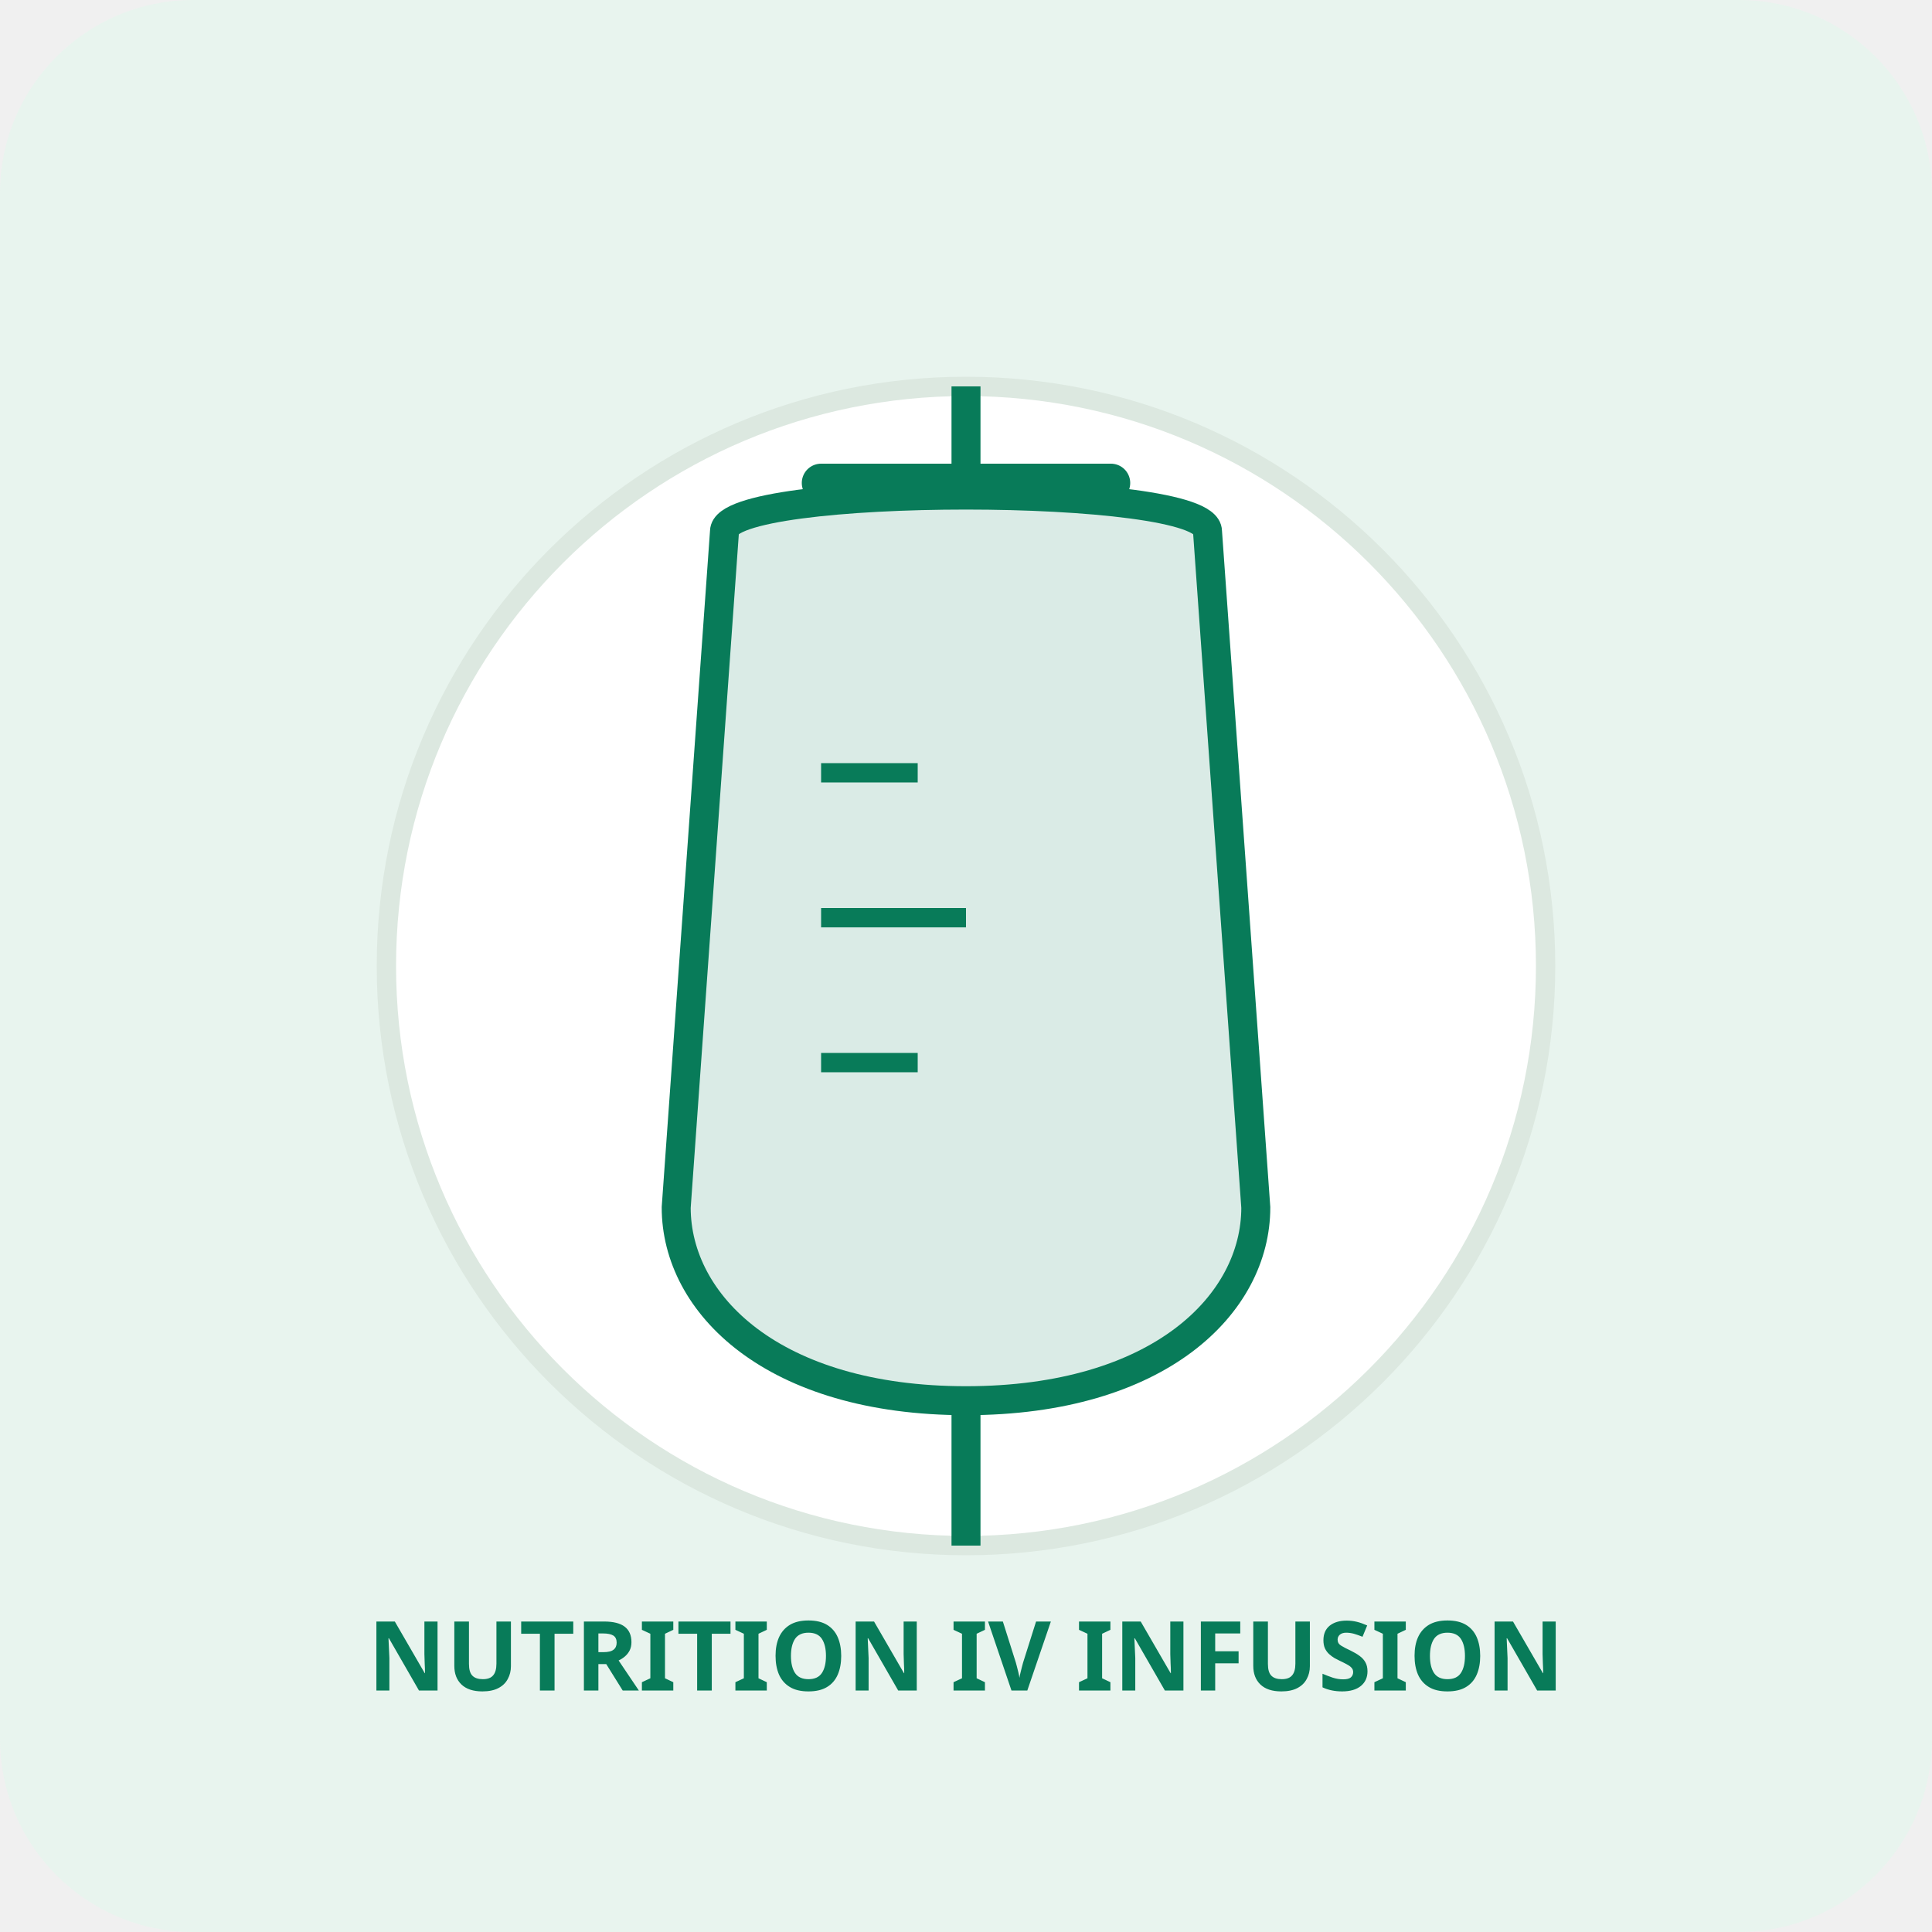
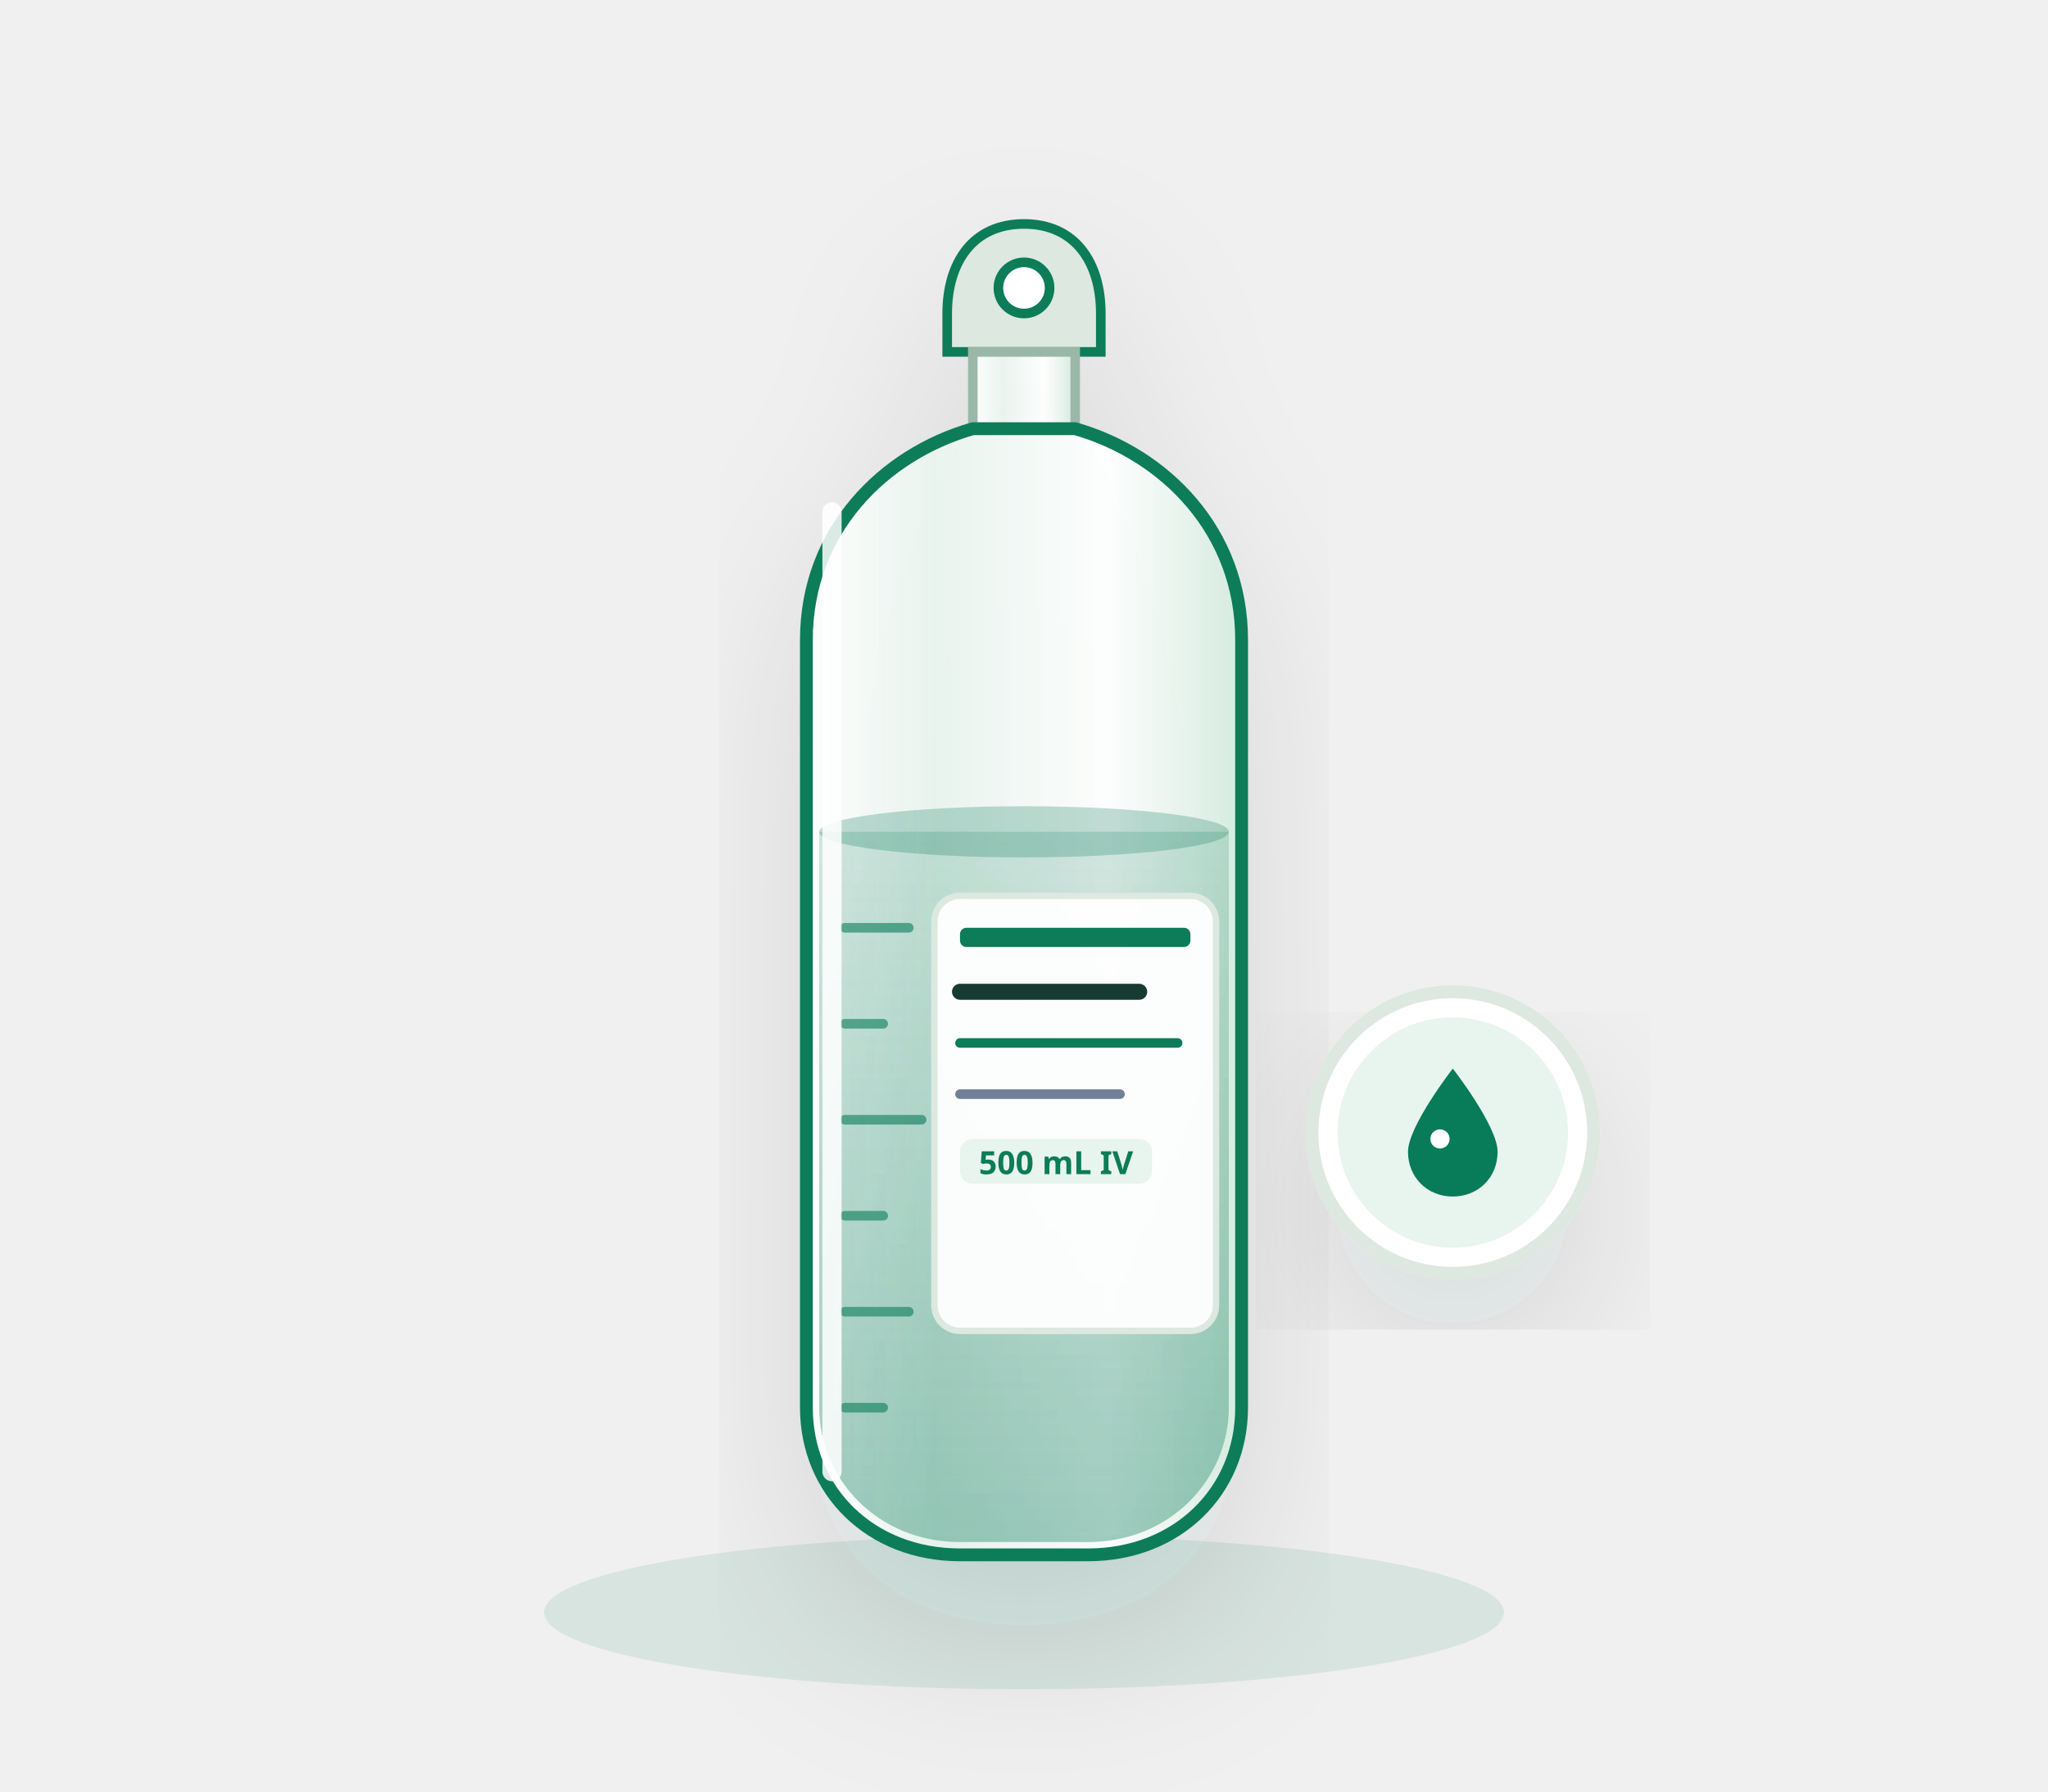
- <svg xmlns="http://www.w3.org/2000/svg" viewBox="0 0 200 200" width="100%" height="100%" fill="none">
-   <rect width="200" height="200" rx="20" fill="#E8F4EE" />
-   <circle cx="100" cy="100" r="60" fill="#FFFFFF" stroke="#DCE8E0" stroke-width="2" />
-   <path d="M75 55 C75 50 125 50 125 55 L130 125 C130 135 120 145 100 145 C80 145 70 135 70 125 Z" fill="#087B59" fill-opacity="0.15" stroke="#087B59" stroke-width="3" />
-   <line x1="85" y1="50" x2="115" y2="50" stroke="#087B59" stroke-width="4" stroke-linecap="round" />
-   <line x1="100" y1="40" x2="100" y2="50" stroke="#087B59" stroke-width="3" />
-   <path d="M100 145 L100 160" stroke="#087B59" stroke-width="3" />
-   <line x1="85" y1="80" x2="95" y2="80" stroke="#087B59" stroke-width="2" />
-   <line x1="85" y1="95" x2="100" y2="95" stroke="#087B59" stroke-width="2" />
-   <line x1="85" y1="110" x2="95" y2="110" stroke="#087B59" stroke-width="2" />
-   <text x="100" y="175" text-anchor="middle" font-family="sans-serif" font-size="10" font-weight="600" fill="#087B59">NUTRITION IV INFUSION</text>
+ <svg xmlns="http://www.w3.org/2000/svg" viewBox="0 0 320 280" width="100%" height="100%" fill="none">
+   <defs>
+     <linearGradient id="ivBag" x1="0%" y1="0%" x2="100%" y2="0%">
+       <stop offset="0%" stop-color="#ffffff" stop-opacity="0.95" />
+       <stop offset="30%" stop-color="#E8F4EE" stop-opacity="0.9" />
+       <stop offset="70%" stop-color="#ffffff" stop-opacity="0.9" />
+       <stop offset="100%" stop-color="#d4ebdf" stop-opacity="0.95" />
+     </linearGradient>
+     <linearGradient id="fluidGrad" x1="0%" y1="0%" x2="0%" y2="100%">
+       <stop offset="0%" stop-color="#087B59" stop-opacity="0.18" />
+       <stop offset="100%" stop-color="#087B59" stop-opacity="0.38" />
+     </linearGradient>
+     <filter id="ivShadow" x="-20%" y="-20%" width="140%" height="140%">
+       <feDropShadow dx="0" dy="12" stdDeviation="14" flood-color="#173B30" flood-opacity="0.12" />
+     </filter>
+   </defs>
+   <ellipse cx="160" cy="252" rx="75" ry="12" fill="#087B59" fill-opacity="0.1" />
+   <g transform="translate(110, 25)" filter="url(#ivShadow)">
+     <path d="M50 10 C42 10 38 16 38 24 L38 30 L62 30 L62 24 C62 16 58 10 50 10 Z" fill="#DCE8E0" stroke="#087B59" stroke-width="1.5" />
+     <circle cx="50" cy="20" r="4" fill="#ffffff" stroke="#087B59" stroke-width="1.5" />
+     <rect x="42" y="30" width="16" height="12" fill="url(#ivBag)" stroke="#9bb7a8" stroke-width="1.5" />
+     <path d="M42 42 C28 46 16 58 16 75 L16 195 C16 208 26 218 40 218 L60 218 C74 218 84 208 84 195 L84 75 C84 58 72 46 58 42 Z" fill="url(#ivBag)" stroke="#087B59" stroke-width="2" />
+     <path d="M18 105 L82 105 L82 195 C82 206 73 216 60 216 L40 216 C27 216 18 206 18 195 Z" fill="url(#fluidGrad)" />
+     <ellipse cx="50" cy="105" rx="32" ry="4" fill="#087B59" fill-opacity="0.25" />
+     <g stroke="#087B59" stroke-width="1.5" stroke-linecap="round" opacity="0.6">
+       <line x1="22" y1="120" x2="32" y2="120" />
+       <line x1="22" y1="135" x2="28" y2="135" />
+       <line x1="22" y1="150" x2="34" y2="150" />
+       <line x1="22" y1="165" x2="28" y2="165" />
+       <line x1="22" y1="180" x2="32" y2="180" />
+       <line x1="22" y1="195" x2="28" y2="195" />
+     </g>
+     <rect x="36" y="115" width="44" height="68" rx="4" fill="#ffffff" fill-opacity="0.95" stroke="#DCE8E0" stroke-width="1" />
+     <rect x="40" y="120" width="36" height="3" rx="1" fill="#087B59" />
+     <line x1="40" y1="130" x2="68" y2="130" stroke="#173B30" stroke-width="2.5" stroke-linecap="round" />
+     <line x1="40" y1="138" x2="74" y2="138" stroke="#087B59" stroke-width="1.5" stroke-linecap="round" />
+     <line x1="40" y1="146" x2="65" y2="146" stroke="#718096" stroke-width="1.5" stroke-linecap="round" />
+     <rect x="40" y="153" width="30" height="7" rx="2" fill="#E8F4EE" />
+     <text x="55" y="158.5" font-family="sans-serif" font-size="5" font-weight="700" fill="#087B59" text-anchor="middle">500 mL IV</text>
+     <line x1="20" y1="55" x2="20" y2="205" stroke="#ffffff" stroke-width="3" stroke-linecap="round" opacity="0.85" />
+   </g>
+   <g transform="translate(205, 155)">
+     <circle cx="22" cy="22" r="22" fill="#ffffff" stroke="#DCE8E0" stroke-width="2" filter="url(#ivShadow)" />
+     <circle cx="22" cy="22" r="18" fill="#E8F4EE" />
+     <path d="M22 12 C22 12 15 21 15 25 C15 29 18 32 22 32 C26 32 29 29 29 25 C29 21 22 12 22 12 Z" fill="#087B59" />
+     <circle cx="20" cy="23" r="1.5" fill="#ffffff" />
+   </g>
</svg>
